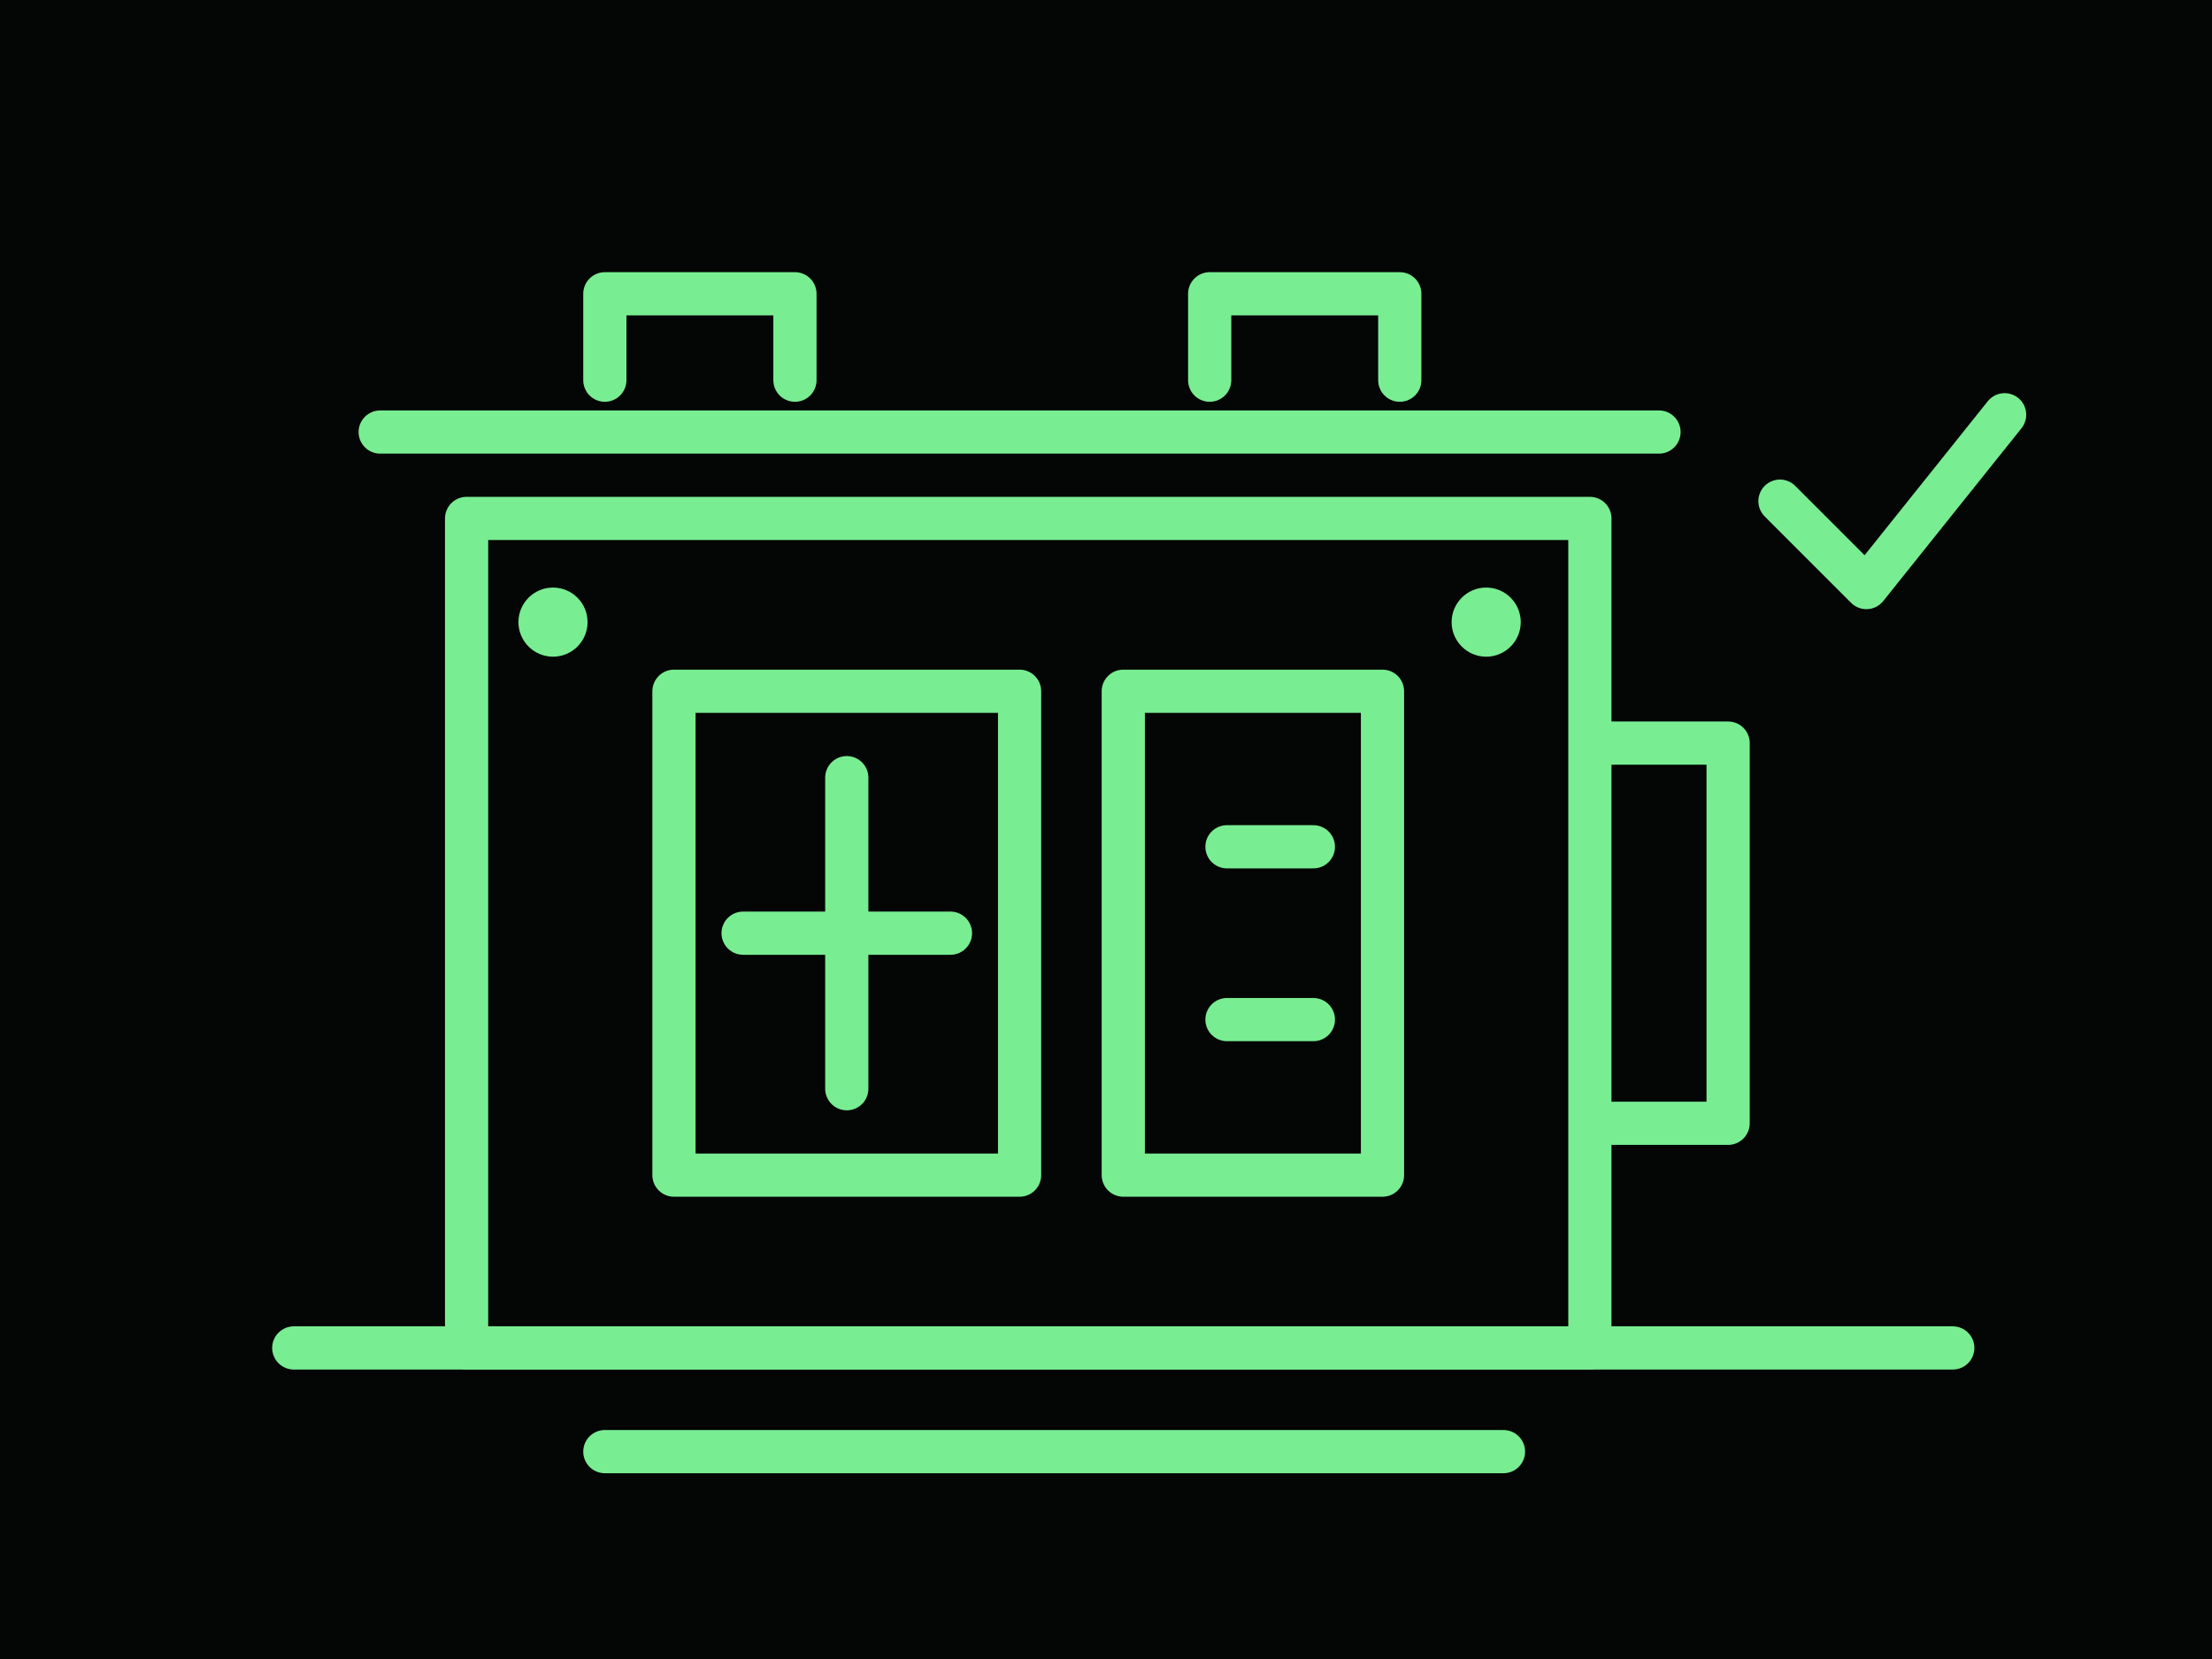
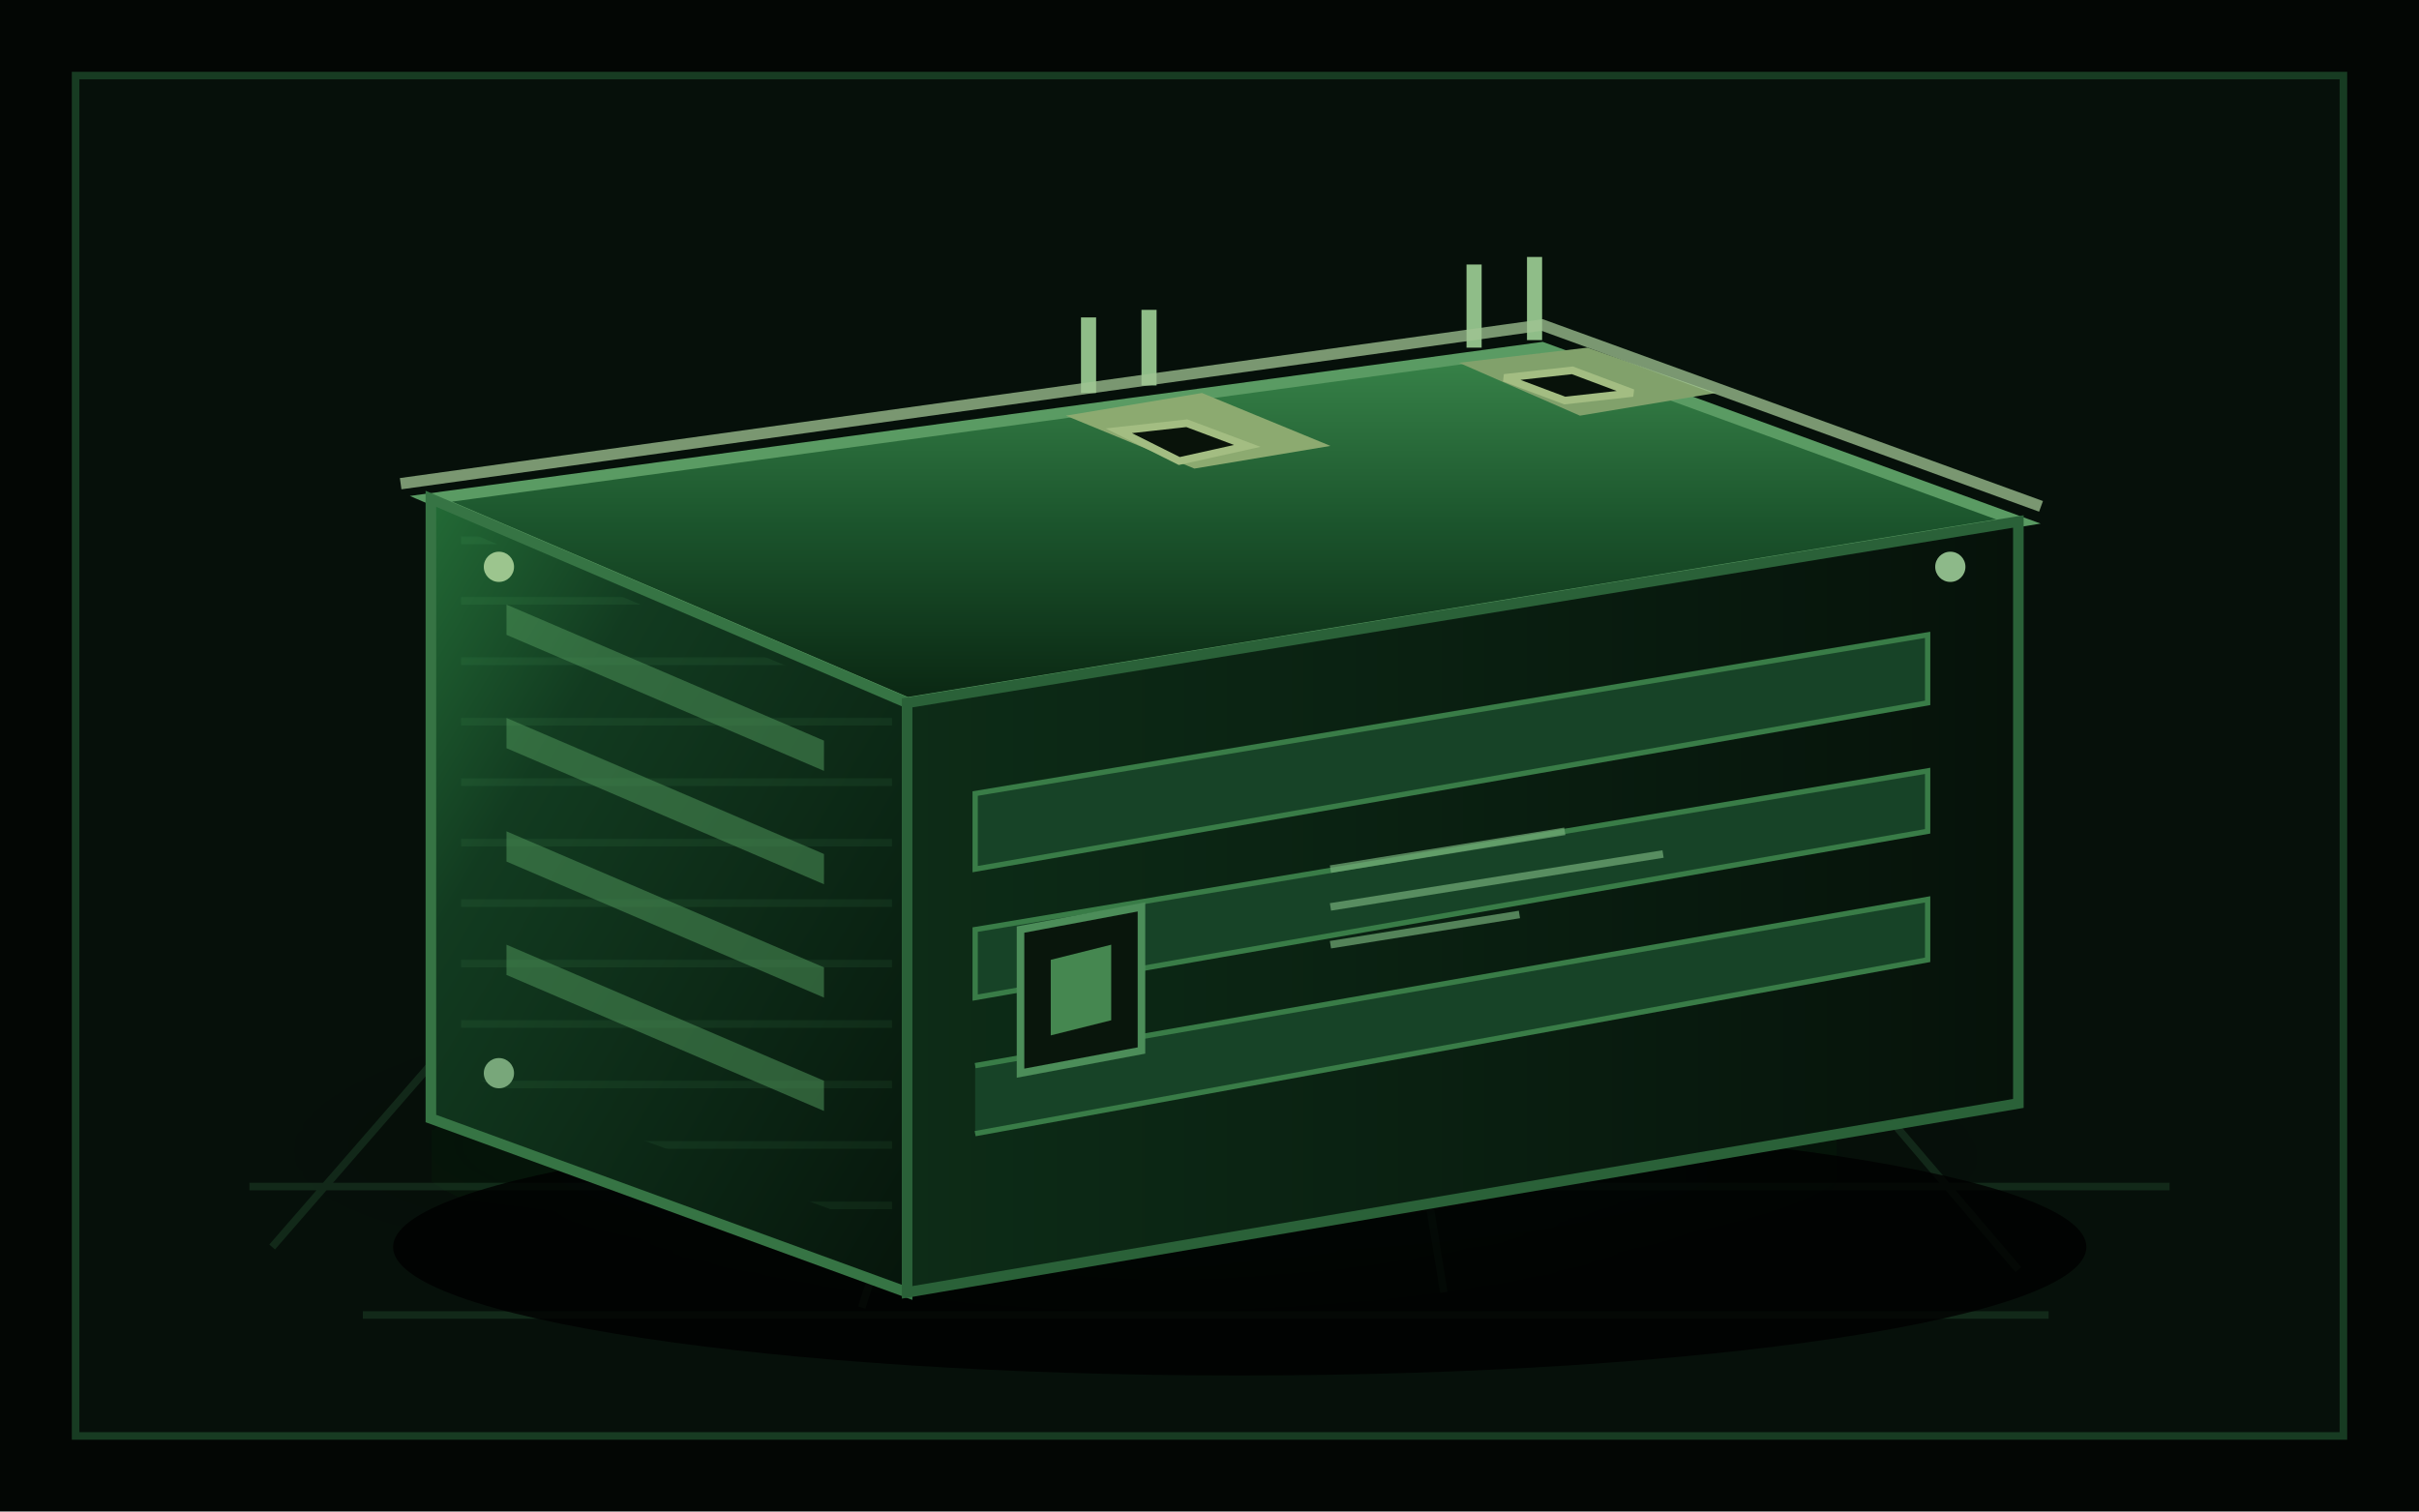
- <svg xmlns="http://www.w3.org/2000/svg" width="128" height="96" viewBox="0 0 128 96" fill="none">
-   <rect width="128" height="96" fill="#030604" />
-   <g stroke="#79ed92" stroke-width="2.5" stroke-linecap="round" stroke-linejoin="round">
-     <path d="M27 30h65v48H27zM92 43h8v22h-8" />
-     <path d="M39 40h20v28H39zM65 40h15v28H65z" />
-     <path d="M49 45v18M43 54h12M71 49h5M71 59h5" />
-     <path d="m103 29 5 5 8-10M17 78h96M35 84h52" />
-     <path d="M22 25h74M35 22v-5h11v5M70 22v-5h11v5" />
-   </g>
-   <circle cx="32" cy="36" r="2" fill="#79ed92" />
-   <circle cx="86" cy="36" r="2" fill="#79ed92" />
+ <svg xmlns="http://www.w3.org/2000/svg" width="320" height="200" viewBox="0 0 320 200" role="img" aria-label="廃棄された大型蓄電池">
+   <defs>
+     <linearGradient id="battery-body" x1="0" y1="0" x2="1" y2="1">
+       <stop stop-color="#236b36" />
+       <stop offset=".28" stop-color="#123b20" />
+       <stop offset="1" stop-color="#06150b" />
+     </linearGradient>
+     <linearGradient id="battery-top" x1="0" y1="0" x2="0" y2="1">
+       <stop stop-color="#39854a" />
+       <stop offset=".5" stop-color="#1b542c" />
+       <stop offset="1" stop-color="#0a2612" />
+     </linearGradient>
+     <linearGradient id="battery-side" x1="0" y1="0" x2="1" y2="0">
+       <stop stop-color="#0d2c17" />
+       <stop offset="1" stop-color="#06120a" />
+     </linearGradient>
+     <radialGradient id="battery-glow">
+       <stop stop-color="#276d39" stop-opacity=".45" />
+       <stop offset="1" stop-color="#030604" stop-opacity="0" />
+     </radialGradient>
+     <filter id="battery-blur">
+       <feGaussianBlur stdDeviation="7" />
+     </filter>
+     <pattern id="battery-grain" width="8" height="8" patternUnits="userSpaceOnUse">
+       <path d="M0 7.5H8" stroke="#79ed92" stroke-opacity=".12" />
+     </pattern>
+   </defs>
+   <rect width="320" height="200" fill="#030604" />
+   <rect x="10" y="10" width="300" height="180" fill="#06100a" stroke="#173b22" />
+   <path d="M20 154 102 131l178 20-80 24z" fill="url(#battery-glow)" filter="url(#battery-blur)" />
+   <path d="M33 157h254M48 174h223M76 119l-40 46M130 123l-16 50M184 128l7 43M238 134l29 34" fill="none" stroke="#275332" stroke-opacity=".38" stroke-width="1" />
+   <ellipse cx="164" cy="165" rx="112" ry="17" fill="#000" opacity=".8" />
+   <path d="m57 66 147-20 63 23-147 24z" fill="url(#battery-top)" stroke="#5a9b63" stroke-width="1.5" />
+   <path d="m57 66 63 27v78l-63-23z" fill="url(#battery-body)" stroke="#367444" stroke-width="1.4" />
+   <path d="m120 93 147-24v77l-147 25z" fill="url(#battery-side)" stroke="#2a6138" stroke-width="1.4" />
+   <path d="m61 70 57 24v69l-57-21z" fill="url(#battery-grain)" opacity=".55" />
+   <path d="m67 80 42 18v4L67 84zm0 15 42 18v4l-42-18zm0 15 42 18v4l-42-18zm0 15 42 18v4l-42-18" fill="#4d9158" opacity=".55" />
+   <path d="m129 105 126-21v9l-126 22zm0 18 126-21v8l-126 22zm0 18 126-22v8l-126 23" fill="#174327" stroke="#397c47" stroke-width=".7" />
+   <path d="m141 55 18-3 17 7-18 3z" fill="#8caa70" />
+   <path d="m148 57 9-1 8 3-9 2z" fill="#09130a" stroke="#a3bd82" />
+   <path d="m193 48 17-2 17 6-18 3z" fill="#81a16b" />
+   <path d="m199 50 9-1 8 3-9 1z" fill="#08120a" stroke="#a3bd82" />
+   <path d="M144 42v10m8-11v10m43-16v11m8-12v11" stroke="#8fbd88" stroke-width="2" />
+   <path d="m135 123 16-3v19l-16 3z" fill="#09160c" stroke="#4c8d59" />
+   <path d="m139 127 8-2v10l-8 2z" fill="#5eb66c" opacity=".7" />
+   <path d="m176 115 31-5m-31 10 44-7m-44 12 25-4" stroke="#73ac78" stroke-width="1" opacity=".7" />
+   <path d="M53 64 204 43l66 24" fill="none" stroke="#a0c493" stroke-opacity=".75" stroke-width="1.5" />
+   <circle cx="66" cy="75" r="2" fill="#9cc58e" />
+   <circle cx="66" cy="142" r="2" fill="#78a77a" />
+   <circle cx="258" cy="75" r="2" fill="#8db989" />
</svg>
